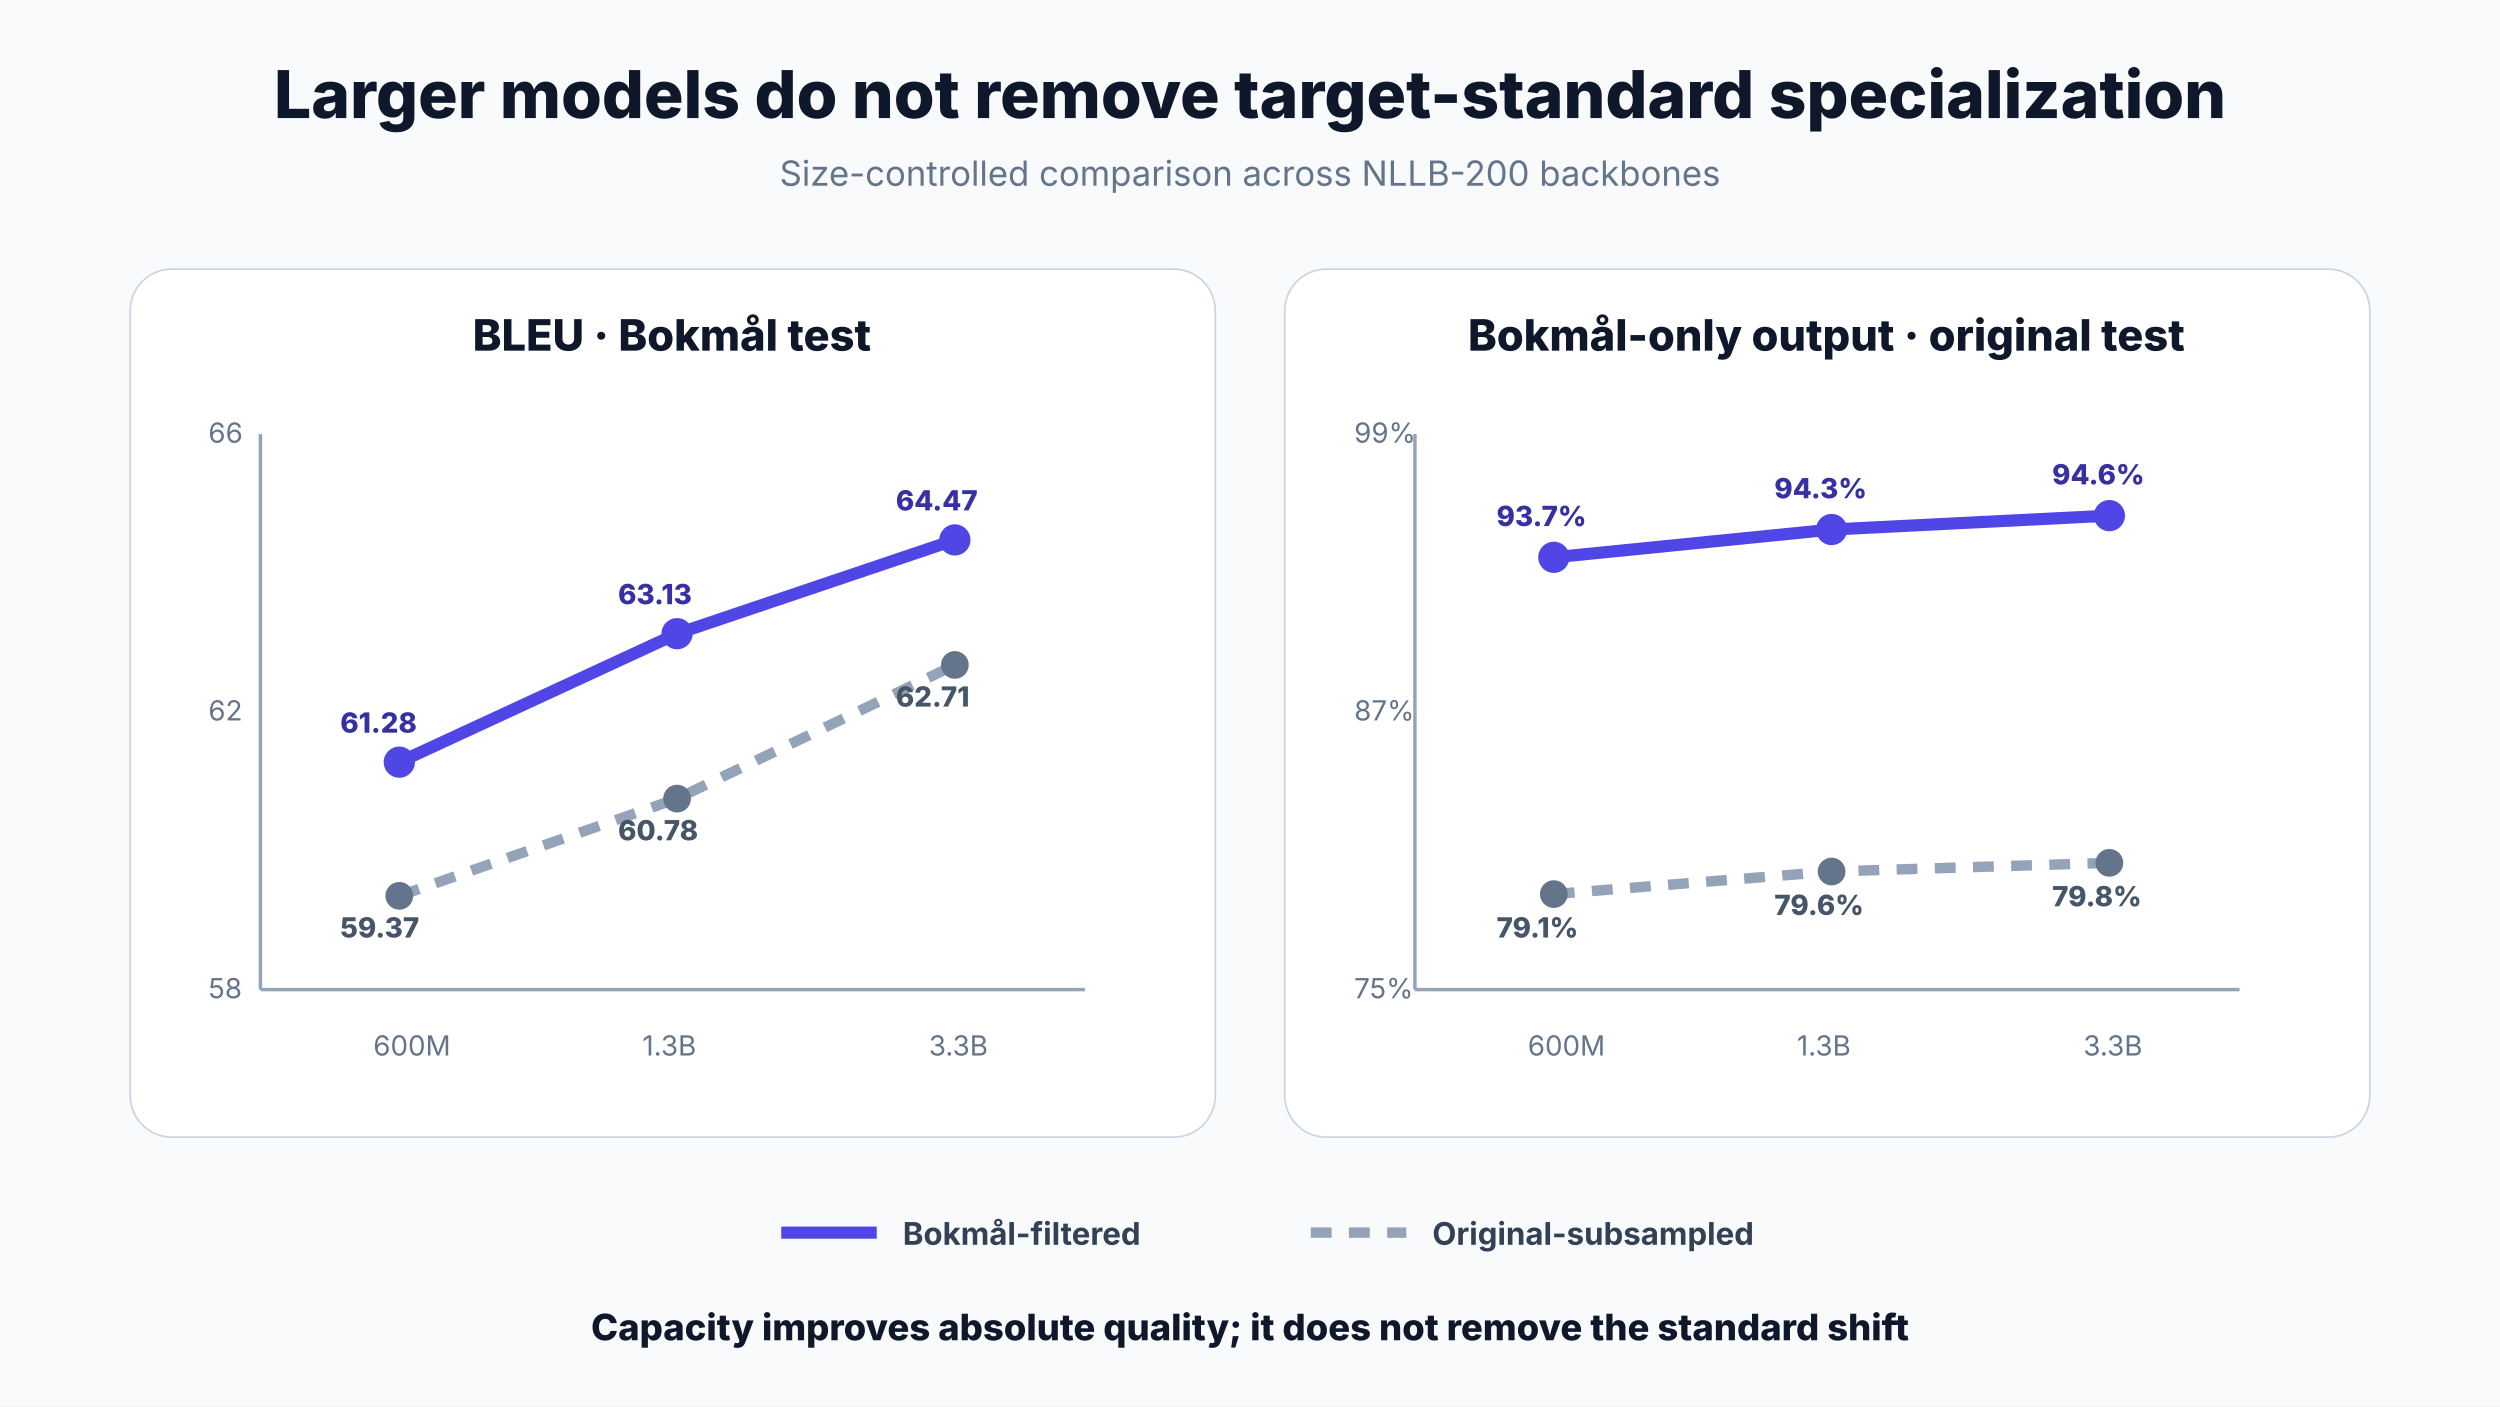
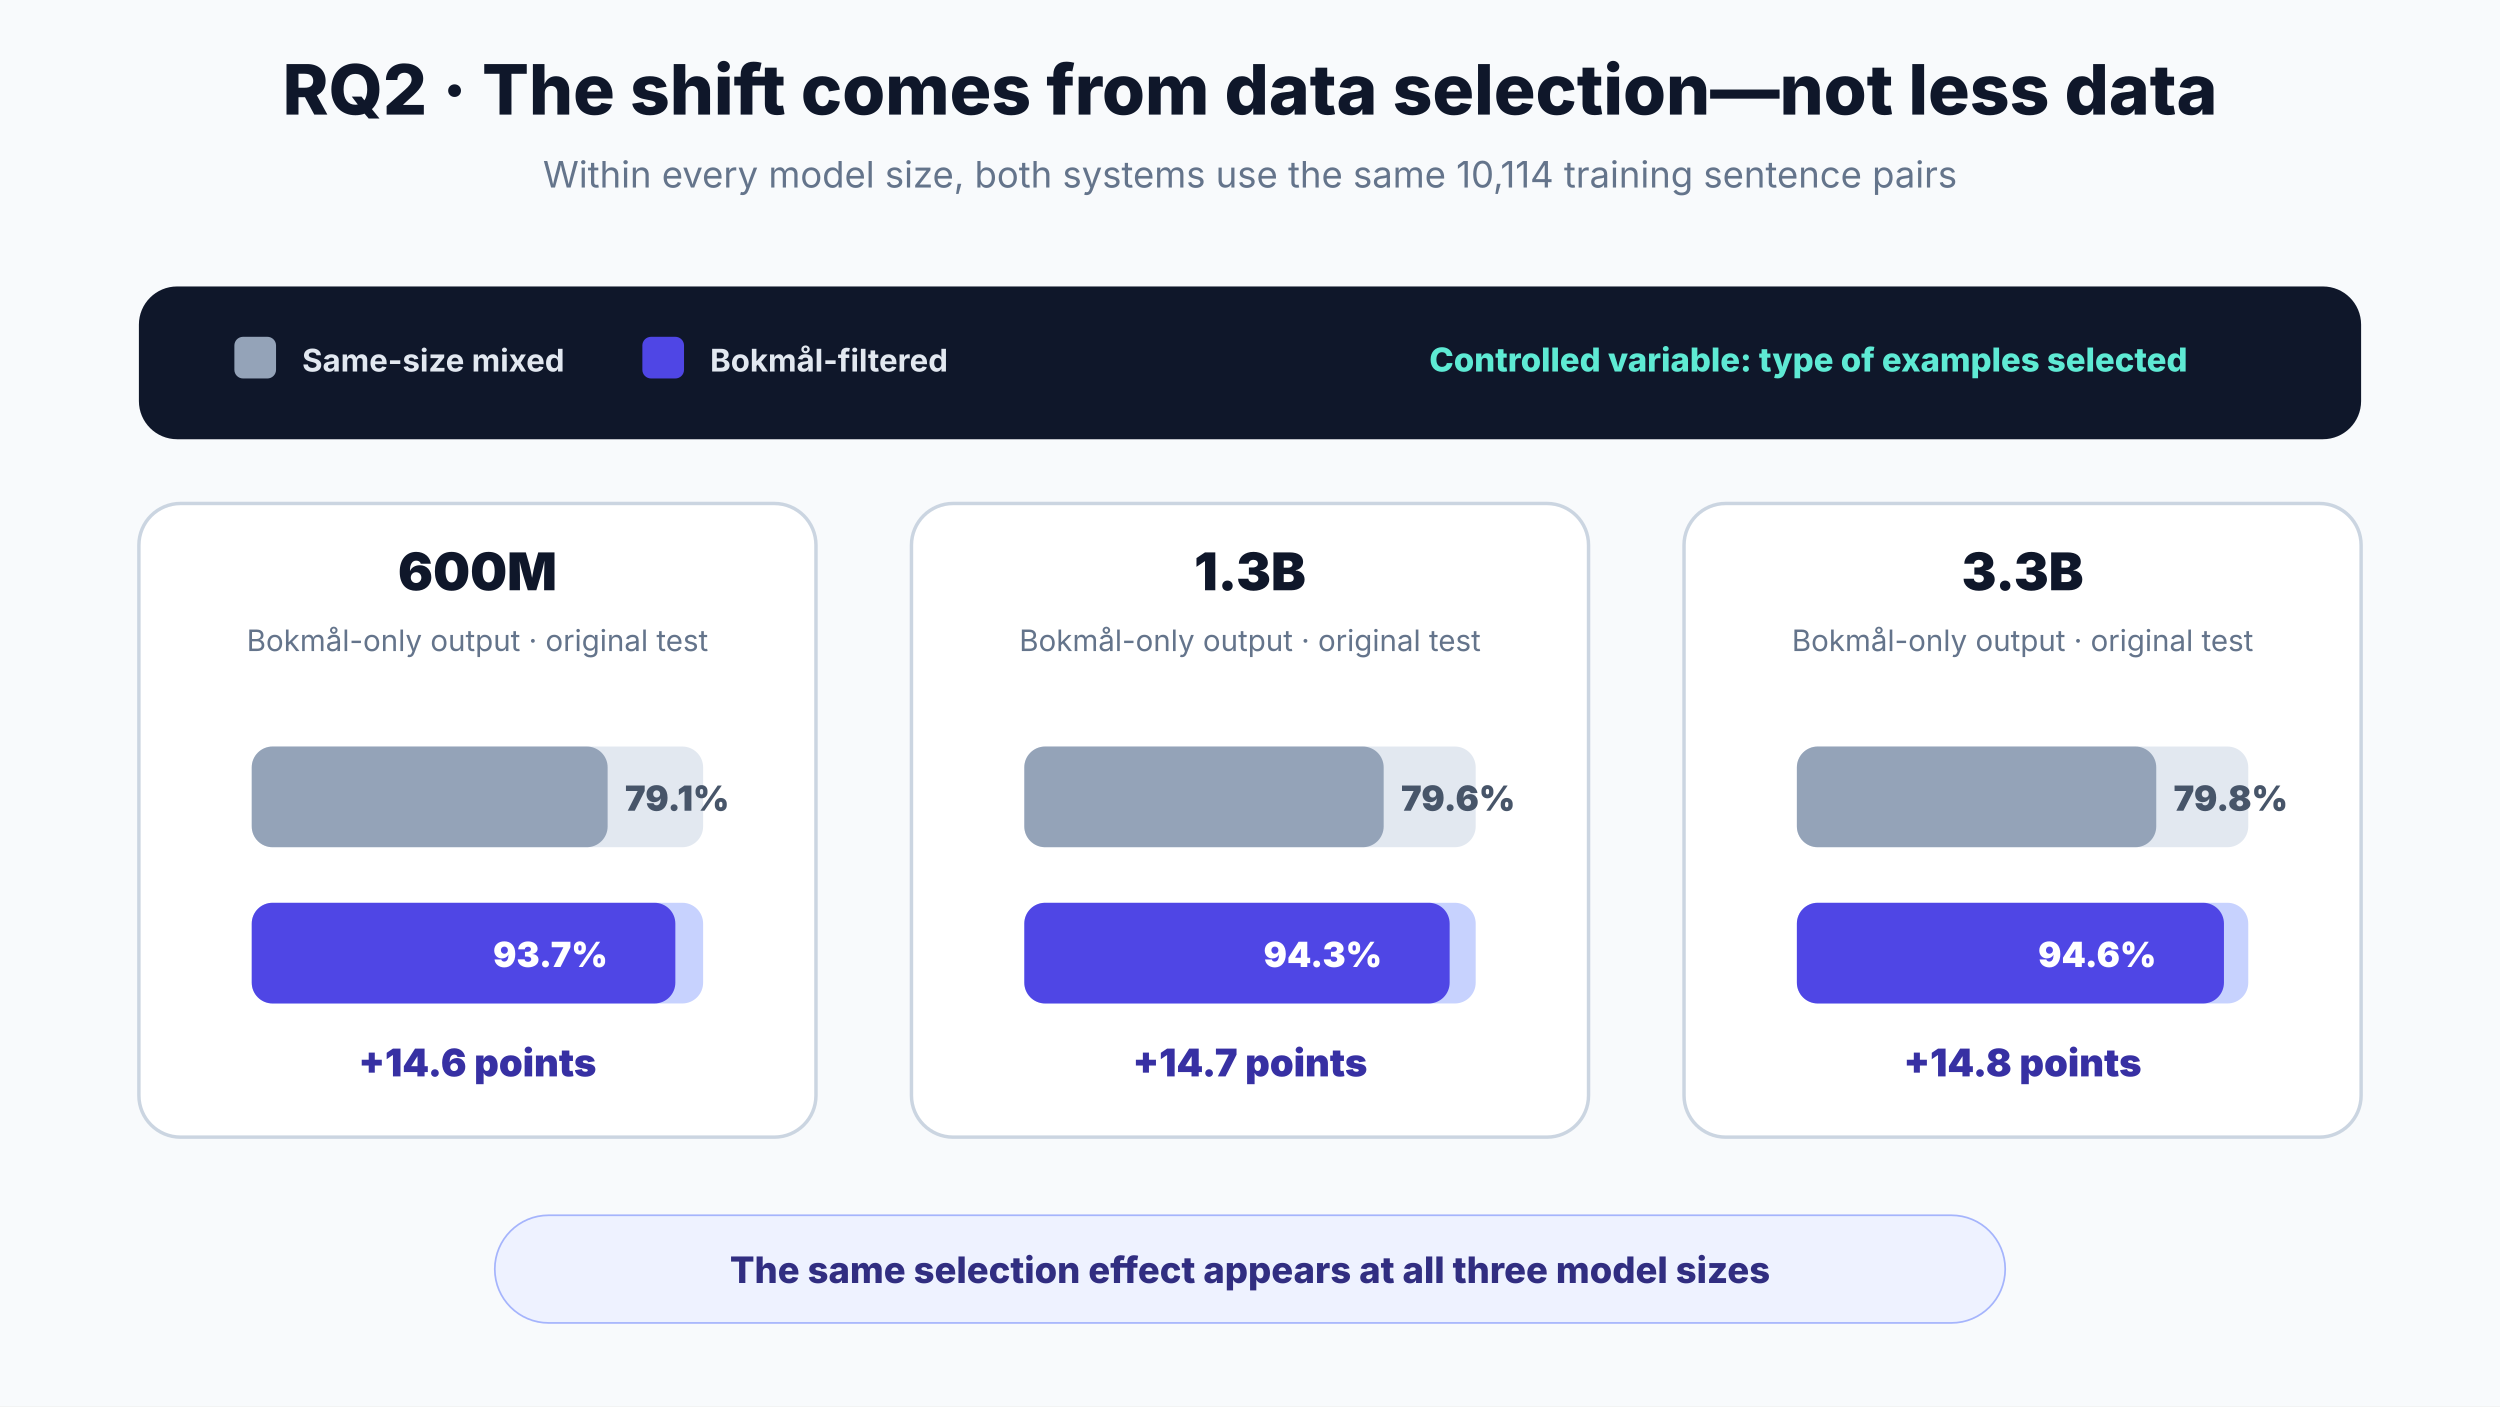
<svg xmlns="http://www.w3.org/2000/svg" viewBox="0 0 1440 810" role="img" aria-labelledby="title desc">
  <rect width="1440" height="810" fill="#f8fafc" />
-   <text x="720" y="68" text-anchor="middle" fill="#0f172a" font-family="Inter,Arial,sans-serif" font-size="38" font-weight="760">Larger models do not remove target-standard specialization</text>
-   <text x="720" y="107" text-anchor="middle" fill="#64748b" font-family="Inter,Arial,sans-serif" font-size="20">Size-controlled comparison across NLLB-200 backbones</text>
+   <text x="720" y="66" text-anchor="middle" fill="#0f172a" font-family="Inter,Arial,sans-serif" font-size="40" font-weight="760">RQ2 · The shift comes from data selection—not less data</text>
+   <text x="720" y="108" text-anchor="middle" fill="#64748b" font-family="Inter,Arial,sans-serif" font-size="21">Within every model size, both systems use the same 10,114 training sentence pairs</text>
  <g font-family="Inter,Arial,sans-serif">
-     <rect x="75" y="155" width="625" height="500" rx="24" fill="white" stroke="#cbd5e1" />
-     <text x="387" y="202" text-anchor="middle" fill="#0f172a" font-size="25" font-weight="800">BLEU · Bokmål test</text>
-     <line x1="150" y1="570" x2="625" y2="570" stroke="#94a3b8" stroke-width="2" />
-     <line x1="150" y1="250" x2="150" y2="570" stroke="#94a3b8" stroke-width="2" />
-     <g fill="#64748b" font-size="16">
-       <text x="120" y="575">58</text>
-       <text x="120" y="415">62</text>
-       <text x="120" y="255">66</text>
-       <text x="215" y="608">600M</text>
-       <text x="370" y="608">1.3B</text>
-       <text x="535" y="608">3.3B</text>
-     </g>
-     <polyline points="230,439 390,365 550,311" fill="none" stroke="#4f46e5" stroke-width="7" />
-     <polyline points="230,516 390,460 550,383" fill="none" stroke="#94a3b8" stroke-width="6" stroke-dasharray="12 10" />
-     <g fill="#4f46e5">
-       <circle cx="230" cy="439" r="9" />
-       <circle cx="390" cy="365" r="9" />
-       <circle cx="550" cy="311" r="9" />
-     </g>
-     <g fill="#64748b">
-       <circle cx="230" cy="516" r="8" />
-       <circle cx="390" cy="460" r="8" />
-       <circle cx="550" cy="383" r="8" />
-     </g>
-     <g fill="#3730a3" font-size="16" font-weight="800">
-       <text x="196" y="422">61.28</text>
-       <text x="356" y="348">63.13</text>
-       <text x="516" y="294">64.47</text>
-     </g>
-     <g fill="#475569" font-size="16" font-weight="800">
-       <text x="196" y="540">59.37</text>
-       <text x="356" y="484">60.78</text>
-       <text x="516" y="407">62.71</text>
-     </g>
-     <rect x="740" y="155" width="625" height="500" rx="24" fill="white" stroke="#cbd5e1" />
-     <text x="1052" y="202" text-anchor="middle" fill="#0f172a" font-size="25" font-weight="800">Bokmål-only output · original test</text>
-     <line x1="815" y1="570" x2="1290" y2="570" stroke="#94a3b8" stroke-width="2" />
-     <line x1="815" y1="250" x2="815" y2="570" stroke="#94a3b8" stroke-width="2" />
-     <g fill="#64748b" font-size="16">
-       <text x="780" y="575">75%</text>
-       <text x="780" y="415">87%</text>
-       <text x="780" y="255">99%</text>
-       <text x="880" y="608">600M</text>
-       <text x="1035" y="608">1.3B</text>
-       <text x="1200" y="608">3.3B</text>
-     </g>
-     <polyline points="895,321 1055,305 1215,297" fill="none" stroke="#4f46e5" stroke-width="7" />
-     <polyline points="895,515 1055,502 1215,497" fill="none" stroke="#94a3b8" stroke-width="6" stroke-dasharray="12 10" />
-     <g fill="#4f46e5">
-       <circle cx="895" cy="321" r="9" />
-       <circle cx="1055" cy="305" r="9" />
-       <circle cx="1215" cy="297" r="9" />
-     </g>
-     <g fill="#64748b">
-       <circle cx="895" cy="515" r="8" />
-       <circle cx="1055" cy="502" r="8" />
-       <circle cx="1215" cy="497" r="8" />
-     </g>
-     <g fill="#3730a3" font-size="16" font-weight="800">
-       <text x="862" y="303">93.7%</text>
-       <text x="1022" y="287">94.3%</text>
-       <text x="1182" y="279">94.6%</text>
-     </g>
-     <g fill="#475569" font-size="16" font-weight="800">
-       <text x="862" y="540">79.1%</text>
-       <text x="1022" y="527">79.6%</text>
-       <text x="1182" y="522">79.8%</text>
-     </g>
+     <rect x="80" y="165" width="1280" height="88" rx="22" fill="#0f172a" />
+     <rect x="135" y="194" width="24" height="24" rx="5" fill="#94a3b8" />
+     <text x="174" y="214" fill="#e2e8f0" font-size="18" font-weight="750">Same-size mixed</text>
+     <rect x="370" y="194" width="24" height="24" rx="5" fill="#4f46e5" />
+     <text x="409" y="214" fill="#e2e8f0" font-size="18" font-weight="750">Bokmål-filtered</text>
+     <text x="1260" y="214" text-anchor="end" fill="#5eead4" font-size="19" font-weight="800">Controlled variable: type of examples selected</text>
+     <rect x="80" y="290" width="390" height="365" rx="24" fill="#ffffff" stroke="#cbd5e1" stroke-width="2" />
+     <text x="275" y="340" text-anchor="middle" fill="#0f172a" font-size="30" font-weight="850">600M</text>
+     <text x="275" y="375" text-anchor="middle" fill="#64748b" font-size="17">Bokmål-only output · original test</text>
+     <rect x="145" y="430" width="260" height="58" rx="12" fill="#e2e8f0" />
+     <rect x="145" y="430" width="205" height="58" rx="12" fill="#94a3b8" />
+     <text x="360" y="467" fill="#475569" font-size="20" font-weight="850">79.1%</text>
+     <rect x="145" y="520" width="260" height="58" rx="12" fill="#c7d2fe" />
+     <rect x="145" y="520" width="244" height="58" rx="12" fill="#4f46e5" />
+     <text x="350" y="557" text-anchor="end" fill="#ffffff" font-size="20" font-weight="850">93.7%</text>
+     <text x="275" y="620" text-anchor="middle" fill="#3730a3" font-size="22" font-weight="850">+14.6 points</text>
+     <rect x="525" y="290" width="390" height="365" rx="24" fill="#ffffff" stroke="#cbd5e1" stroke-width="2" />
+     <text x="720" y="340" text-anchor="middle" fill="#0f172a" font-size="30" font-weight="850">1.3B</text>
+     <text x="720" y="375" text-anchor="middle" fill="#64748b" font-size="17">Bokmål-only output · original test</text>
+     <rect x="590" y="430" width="260" height="58" rx="12" fill="#e2e8f0" />
+     <rect x="590" y="430" width="207" height="58" rx="12" fill="#94a3b8" />
+     <text x="807" y="467" fill="#475569" font-size="20" font-weight="850">79.6%</text>
+     <rect x="590" y="520" width="260" height="58" rx="12" fill="#c7d2fe" />
+     <rect x="590" y="520" width="245" height="58" rx="12" fill="#4f46e5" />
+     <text x="796" y="557" text-anchor="end" fill="#ffffff" font-size="20" font-weight="850">94.3%</text>
+     <text x="720" y="620" text-anchor="middle" fill="#3730a3" font-size="22" font-weight="850">+14.7 points</text>
+     <rect x="970" y="290" width="390" height="365" rx="24" fill="#ffffff" stroke="#cbd5e1" stroke-width="2" />
+     <text x="1165" y="340" text-anchor="middle" fill="#0f172a" font-size="30" font-weight="850">3.3B</text>
+     <text x="1165" y="375" text-anchor="middle" fill="#64748b" font-size="17">Bokmål-only output · original test</text>
+     <rect x="1035" y="430" width="260" height="58" rx="12" fill="#e2e8f0" />
+     <rect x="1035" y="430" width="207" height="58" rx="12" fill="#94a3b8" />
+     <text x="1252" y="467" fill="#475569" font-size="20" font-weight="850">79.8%</text>
+     <rect x="1035" y="520" width="260" height="58" rx="12" fill="#c7d2fe" />
+     <rect x="1035" y="520" width="246" height="58" rx="12" fill="#4f46e5" />
+     <text x="1242" y="557" text-anchor="end" fill="#ffffff" font-size="20" font-weight="850">94.6%</text>
+     <text x="1165" y="620" text-anchor="middle" fill="#3730a3" font-size="22" font-weight="850">+14.8 points</text>
  </g>
-   <g font-family="Inter,Arial,sans-serif" font-size="18" font-weight="700">
-     <line x1="450" y1="710" x2="505" y2="710" stroke="#4f46e5" stroke-width="7" />
-     <text x="520" y="717" fill="#334155">Bokmål-filtered</text>
-     <line x1="755" y1="710" x2="810" y2="710" stroke="#94a3b8" stroke-width="6" stroke-dasharray="12 10" />
-     <text x="825" y="717" fill="#334155">Original-subsampled</text>
-   </g>
-   <text x="720" y="772" text-anchor="middle" fill="#0f172a" font-family="Inter,Arial,sans-serif" font-size="21" font-weight="800">Capacity improves absolute quality; it does not remove the standard shift</text>
+   <rect x="285" y="700" width="870" height="62" rx="31" fill="#eef2ff" stroke="#a5b4fc" />
+   <text x="720" y="739" text-anchor="middle" fill="#312e81" font-family="Inter,Arial,sans-serif" font-size="21" font-weight="800">The same selection effect appears at all three model sizes</text>
</svg>
